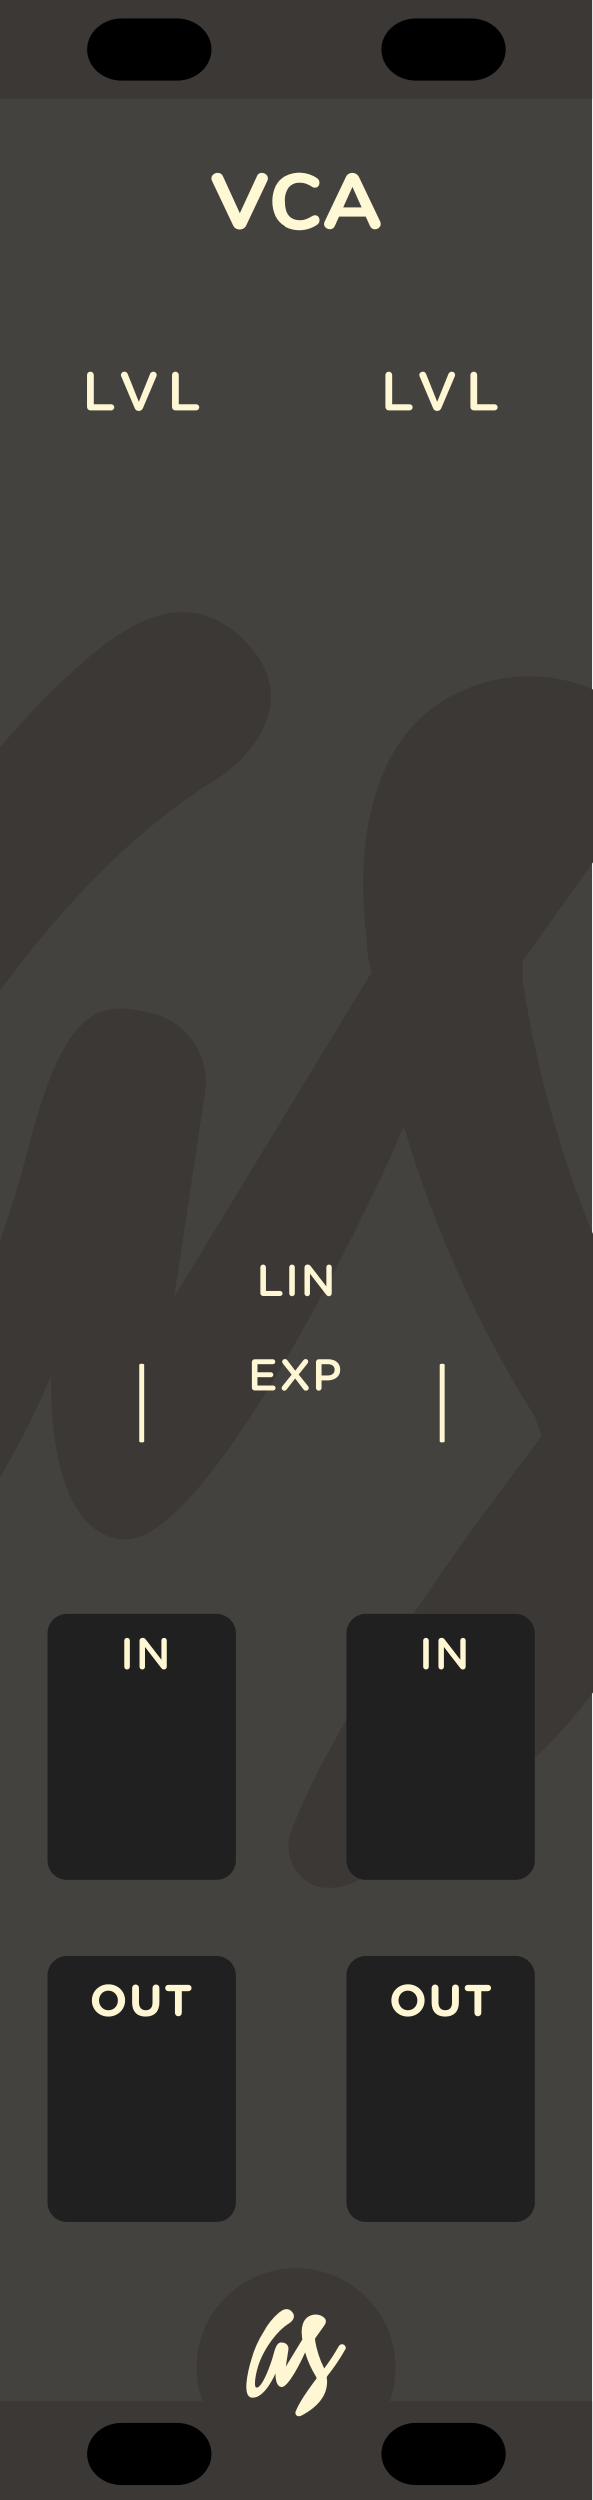
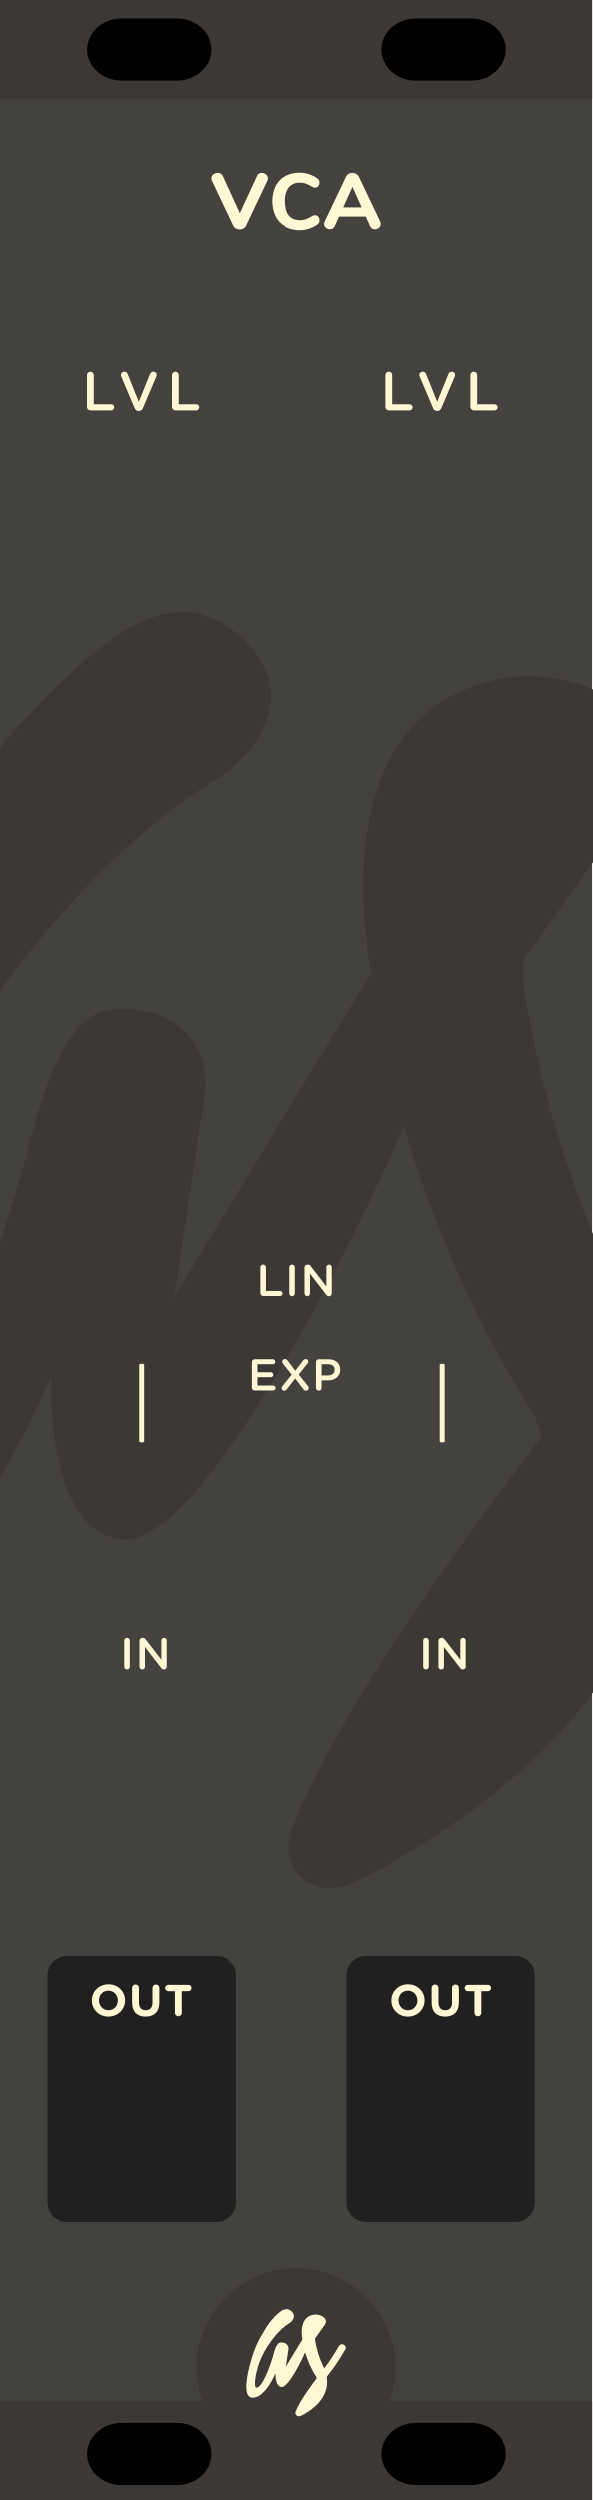
<svg xmlns="http://www.w3.org/2000/svg" width="90" height="380" viewBox="0 0 23.813 100.542" version="1.1" id="svg4541">
  <defs id="defs4535" />
  <g id="layer1" transform="translate(-61.97803,-53.7443)">
    <rect y="53.744" x="61.978" height="100.542" width="23.812" id="rect1709" style="opacity:1;vector-effect:none;fill:#44423e;fill-opacity:1;stroke:none;stroke-width:0.223;stroke-linecap:butt;stroke-linejoin:miter;stroke-miterlimit:4;stroke-dasharray:none;stroke-dashoffset:0;stroke-opacity:1" />
    <g style="fill:#3c3835;fill-opacity:1;stroke-width:0.881" id="g1661" data-name="Layer 2" transform="matrix(2.098122,0,0,2.098122,-51.9489,-652.4857)">
      <g style="fill:#3c3835;fill-opacity:1" id="g1659" data-name="Layer 1-2">
        <path id="path1657" class="cls-4" d="m 71.31,357 a 0.91,0.91 0 0 0 -0.41,-0.53 0.77,0.77 0 0 0 -0.64,-0.1 0.91,0.91 0 0 0 -0.53,0.41 43.94,43.94 0 0 1 -3.33,5.08 21.5,21.5 0 0 1 -2.08,-6.45 v -0.39 l 2,-2.81 c 0.24,-0.34 1.26,-1.56 -0.78,-2.45 a 3.15,3.15 0 0 0 -2.36,0.07 c -2.32,1 -1.92,4.26 -1.85,4.79 q 0,0.31 0.09,0.62 l -3.78,6.22 c 0,0 0.49,-3.26 0.58,-3.85 A 1.36,1.36 0 0 0 57.1,356 c -1,-0.24 -1.61,0.06 -2.27,2.65 -0.56,2.19 -2.54,7.64 -3.86,7.6 -0.78,0 -0.24,-3.41 0.68,-5.87 1.12,-2.95 3.78,-7 6.78,-8.83 0.69,-0.43 1.6,-1.5 0.66,-2.56 -1.19,-1.34 -2.46,-0.28 -3,0.13 a 14.68,14.68 0 0 0 -3.49,4.35 22.82,22.82 0 0 0 -2.81,6.33 c -1,3.25 -2.07,8.54 0.1,8.74 3,0.27 5.39,-5.56 5.39,-5.56 0,0 -0.13,3.05 1.4,3.13 1.53,0.08 4.51,-5.9 5.36,-7.92 a 22.36,22.36 0 0 0 2.5,5.55 2.87,2.87 0 0 1 0.14,0.39 c -0.34,0.47 -3.77,4.86 -4.77,7.5 a 0.82,0.82 0 0 0 0,0.72 0.79,0.79 0 0 0 0.5,0.42 1.12,1.12 0 0 0 0.74,-0.12 5.53,5.53 0 0 0 0.66,-0.35 c 4.83,-2.78 5.52,-6 5.17,-8.48 a 2.08,2.08 0 0 1 0.26,-0.4 42.2,42.2 0 0 0 3.89,-5.77 0.76,0.76 0 0 0 0.18,-0.65 z" style="fill:#3c3835;fill-opacity:1" />
      </g>
    </g>
    <rect y="150.317" x="61.978" height="3.969" width="23.812" id="rect1759" style="opacity:1;vector-effect:none;fill:#3c3835;fill-opacity:1;stroke:none;stroke-width:0.223;stroke-linecap:butt;stroke-linejoin:miter;stroke-miterlimit:4;stroke-dasharray:none;stroke-dashoffset:0;stroke-opacity:1" />
    <rect style="opacity:1;vector-effect:none;fill:#3c3835;fill-opacity:1;stroke:none;stroke-width:0.223;stroke-linecap:butt;stroke-linejoin:miter;stroke-miterlimit:4;stroke-dasharray:none;stroke-dashoffset:0;stroke-opacity:1" id="rect1806" width="23.812" height="3.969" x="61.978" y="53.744" />
    <g id="g2195" style="display:inline;stroke-width:0.881" transform="translate(61.97803,60.44709)">
      <circle r="4" cy="88.516" cx="11.906" id="circle1732" style="opacity:1;vector-effect:none;fill:#3c3835;fill-opacity:1;stroke:none;stroke-width:0.197;stroke-linecap:butt;stroke-linejoin:miter;stroke-miterlimit:4;stroke-dasharray:none;stroke-dashoffset:0;stroke-opacity:1" />
      <g transform="matrix(0.1762202,0,0,0.1762202,1.337592,24.78075)" data-name="Layer 2" id="g1738" style="fill:#fff7d4;fill-opacity:1">
        <g data-name="Layer 1-2" id="g1736" style="fill:#fff7d4;fill-opacity:1">
          <path style="fill:#fff7d4;fill-opacity:1" d="m 71.31,357 a 0.91,0.91 0 0 0 -0.41,-0.53 0.77,0.77 0 0 0 -0.64,-0.1 0.91,0.91 0 0 0 -0.53,0.41 43.94,43.94 0 0 1 -3.33,5.08 21.5,21.5 0 0 1 -2.08,-6.45 v -0.39 l 2,-2.81 c 0.24,-0.34 1.26,-1.56 -0.78,-2.45 a 3.15,3.15 0 0 0 -2.36,0.07 c -2.32,1 -1.92,4.26 -1.85,4.79 q 0,0.31 0.09,0.62 l -3.78,6.22 c 0,0 0.49,-3.26 0.58,-3.85 A 1.36,1.36 0 0 0 57.1,356 c -1,-0.24 -1.61,0.06 -2.27,2.65 -0.56,2.19 -2.54,7.64 -3.86,7.6 -0.78,0 -0.24,-3.41 0.68,-5.87 1.12,-2.95 3.78,-7 6.78,-8.83 0.69,-0.43 1.6,-1.5 0.66,-2.56 -1.19,-1.34 -2.46,-0.28 -3,0.13 a 14.68,14.68 0 0 0 -3.49,4.35 22.82,22.82 0 0 0 -2.81,6.33 c -1,3.25 -2.07,8.54 0.1,8.74 3,0.27 5.39,-5.56 5.39,-5.56 0,0 -0.13,3.05 1.4,3.13 1.53,0.08 4.51,-5.9 5.36,-7.92 a 22.36,22.36 0 0 0 2.5,5.55 2.87,2.87 0 0 1 0.14,0.39 c -0.34,0.47 -3.77,4.86 -4.77,7.5 a 0.82,0.82 0 0 0 0,0.72 0.79,0.79 0 0 0 0.5,0.42 1.12,1.12 0 0 0 0.74,-0.12 5.53,5.53 0 0 0 0.66,-0.35 c 4.83,-2.78 5.52,-6 5.17,-8.48 a 2.08,2.08 0 0 1 0.26,-0.4 42.2,42.2 0 0 0 3.89,-5.77 0.76,0.76 0 0 0 0.18,-0.65 z" class="cls-4" id="path1734" />
        </g>
      </g>
    </g>
    <rect style="display:inline;opacity:1;vector-effect:none;fill:#000000;fill-opacity:1;stroke:none;stroke-width:0.152;stroke-linecap:butt;stroke-linejoin:miter;stroke-miterlimit:4;stroke-dasharray:none;stroke-dashoffset:0;stroke-opacity:1" id="rect863" width="5" height="2.5" x="65.482" y="151.186" ry="1.392" />
    <path id="rect865" d="m 78.709,151.186 c -0.771,0 -1.392,0.558 -1.392,1.25 0,0.693 0.621,1.25 1.392,1.25 h 2.215 c 0.771,0 1.392,-0.558 1.392,-1.25 0,-0.692 -0.621,-1.25 -1.392,-1.25 z" style="display:inline;opacity:1;vector-effect:none;fill:#000000;fill-opacity:1;stroke:none;stroke-width:0.152;stroke-linecap:butt;stroke-linejoin:miter;stroke-miterlimit:4;stroke-dasharray:none;stroke-dashoffset:0;stroke-opacity:1" />
    <rect ry="1.392" y="54.486" x="65.482" height="2.5" width="5" id="rect861" style="display:inline;opacity:1;vector-effect:none;fill:#000000;fill-opacity:1;stroke:none;stroke-width:0.152;stroke-linecap:butt;stroke-linejoin:miter;stroke-miterlimit:4;stroke-dasharray:none;stroke-dashoffset:0;stroke-opacity:1" />
    <path id="path1191" d="m 78.709,54.486 c -0.771,0 -1.392,0.558 -1.392,1.25 0,0.692 0.621,1.25 1.392,1.25 h 2.215 c 0.771,0 1.392,-0.558 1.392,-1.25 0,-0.693 -0.621,-1.25 -1.392,-1.25 z" style="display:inline;opacity:1;vector-effect:none;fill:#000000;fill-opacity:1;stroke:none;stroke-width:0.152;stroke-linecap:butt;stroke-linejoin:miter;stroke-miterlimit:4;stroke-dasharray:none;stroke-dashoffset:0;stroke-opacity:1" />
    <g transform="matrix(0.2645833,0,0,0.2645833,-22.62117,-13.36653)" id="g2289">
      <path d="m 39.27,155.76 a 0.85,0.85 0 0 1 0.46,-0.13 1,1 0 0 1 0.65,0.24 0.74,0.74 0 0 1 0.29,0.59 0.85,0.85 0 0 1 -0.08,0.36 l -3.24,6.84 a 0.94,0.94 0 0 1 -0.4,0.43 1.18,1.18 0 0 1 -1.15,0 0.94,0.94 0 0 1 -0.4,-0.43 l -3.24,-6.84 a 0.77,0.77 0 0 1 -0.08,-0.35 0.74,0.74 0 0 1 0.3,-0.6 1,1 0 0 1 0.67,-0.24 0.88,0.88 0 0 1 0.46,0.13 0.79,0.79 0 0 1 0.32,0.38 l 2.57,5.62 2.6,-5.62 a 0.8,0.8 0 0 1 0.27,-0.38 z" transform="translate(319.8,124.29)" style="fill:#fff8d5" id="path2283" />
      <path d="m 43.28,163.75 a 3.55,3.55 0 0 1 -1.44,-1.51 5.51,5.51 0 0 1 0,-4.6 3.56,3.56 0 0 1 1.44,-1.51 4.73,4.73 0 0 1 4.9,0.34 0.92,0.92 0 0 1 0.25,0.29 0.8,0.8 0 0 1 0.07,0.36 0.84,0.84 0 0 1 -0.17,0.53 0.52,0.52 0 0 1 -0.43,0.22 0.93,0.93 0 0 1 -0.29,0 1.15,1.15 0 0 1 -0.28,-0.15 4.06,4.06 0 0 0 -0.89,-0.45 2.72,2.72 0 0 0 -0.88,-0.14 2.11,2.11 0 0 0 -1.73,0.71 3.32,3.32 0 0 0 -0.58,2.13 q 0,2.86 2.32,2.86 a 2.53,2.53 0 0 0 0.84,-0.14 5.29,5.29 0 0 0 0.92,-0.45 1.74,1.74 0 0 1 0.3,-0.15 0.84,0.84 0 0 1 0.28,0 0.52,0.52 0 0 1 0.43,0.22 0.84,0.84 0 0 1 0.17,0.53 0.77,0.77 0 0 1 -0.08,0.37 0.89,0.89 0 0 1 -0.25,0.28 4.73,4.73 0 0 1 -4.9,0.34 z" transform="translate(319.8,124.29)" style="fill:#fff8d5" id="path2285" />
      <path d="m 57.81,163.41 a 0.72,0.72 0 0 1 -0.27,0.57 0.91,0.91 0 0 1 -0.62,0.23 0.81,0.81 0 0 1 -0.43,-0.13 0.79,0.79 0 0 1 -0.31,-0.38 l -0.64,-1.42 h -4.06 l -0.64,1.42 a 0.78,0.78 0 0 1 -0.74,0.5 0.94,0.94 0 0 1 -0.62,-0.23 0.72,0.72 0 0 1 -0.28,-0.57 1,1 0 0 1 0.1,-0.38 l 3.24,-6.8 a 0.94,0.94 0 0 1 0.4,-0.44 1.13,1.13 0 0 1 0.56,-0.15 1.11,1.11 0 0 1 0.58,0.16 1.07,1.07 0 0 1 0.41,0.43 l 3.24,6.8 a 1,1 0 0 1 0.08,0.39 z m -5.7,-2.53 h 2.8 l -1.39,-3.12 z" transform="translate(319.8,124.29)" style="fill:#fff8d5" id="path2287" />
    </g>
  </g>
  <g id="layer2">
    <g transform="matrix(0.2760238,0,0,0.2760238,239.6447,-41.1702)" style="fill:#fff7d4;fill-opacity:1;stroke-width:0.919" id="g1005">
      <path id="path11726" d="m -855.523,208.447 c 0,0.281 0.219,0.5 0.5,0.5 h 3.016 c 0.25,0 0.453,-0.203 0.453,-0.453 0,-0.25 -0.203,-0.438 -0.453,-0.438 h -2.531 v -4.266 c 0,-0.266 -0.219,-0.484 -0.484,-0.484 -0.281,0 -0.5,0.219 -0.5,0.484 z m 0,0" style="fill:#fff7d4;fill-opacity:1;stroke:none;stroke-width:0.881" />
      <path id="path11718" d="m -848.01,209.025 h 0.047 c 0.281,0 0.469,-0.156 0.578,-0.391 l 1.969,-4.641 c 0.016,-0.062 0.047,-0.141 0.047,-0.219 0,-0.266 -0.219,-0.469 -0.484,-0.469 -0.234,0 -0.422,0.156 -0.484,0.328 l -1.641,4.062 -1.609,-4.031 c -0.078,-0.219 -0.25,-0.359 -0.5,-0.359 -0.281,0 -0.5,0.219 -0.5,0.484 0,0.078 0.031,0.156 0.062,0.234 l 1.953,4.609 c 0.109,0.234 0.281,0.391 0.562,0.391 z m 0,0" style="fill:#fff7d4;fill-opacity:1;stroke:none;stroke-width:0.881" />
      <path id="path11710" d="m -843.139,208.447 c 0,0.281 0.219,0.5 0.5,0.5 h 3.016 c 0.25,0 0.453,-0.203 0.453,-0.453 0,-0.25 -0.203,-0.438 -0.453,-0.438 h -2.531 v -4.266 c 0,-0.266 -0.219,-0.484 -0.484,-0.484 -0.281,0 -0.5,0.219 -0.5,0.484 z m 0,0" style="fill:#fff7d4;fill-opacity:1;stroke:none;stroke-width:0.881" />
    </g>
    <g transform="translate(-4.860342,-2.645819)" id="g1942" style="display:inline">
      <path style="display:inline;fill:#202020;fill-opacity:1;fill-rule:nonzero;stroke:none;stroke-width:0.233" d="m 26.369,82.091 c 0,-0.43 -0.353,-0.782 -0.783,-0.782 h -6.01 c -0.43,0 -0.783,0.351 -0.783,0.782 v 9.134 c 0,0.43 0.353,0.783 0.783,0.783 h 6.01 c 0.43,0 0.783,-0.353 0.783,-0.783 z m 0,0" id="path1934" />
      <path id="path1936" d="m 21.263,83.747 c 0.388,0 0.673,-0.293 0.673,-0.651 0,-0.358 -0.28,-0.647 -0.668,-0.647 -0.388,0 -0.668,0.293 -0.668,0.647 v 0.004 c 0,0.358 0.28,0.647 0.664,0.647 z m 0.004,-0.254 c -0.22,0 -0.38,-0.181 -0.38,-0.397 0,-0.216 0.155,-0.392 0.375,-0.392 0.224,0 0.384,0.177 0.384,0.392 v 0.004 c 0,0.216 -0.155,0.392 -0.38,0.392 z m 0,0" style="display:inline;fill:#fff7d4;fill-opacity:1;stroke:none;stroke-width:0.233" />
      <path id="path1938" d="m 22.763,83.747 c 0.341,0 0.552,-0.19 0.552,-0.569 V 82.595 c 0,-0.078 -0.06,-0.138 -0.138,-0.138 -0.078,0 -0.138,0.06 -0.138,0.138 v 0.595 c 0,0.198 -0.104,0.302 -0.272,0.302 -0.168,0 -0.272,-0.108 -0.272,-0.311 V 82.595 c 0,-0.078 -0.06,-0.138 -0.138,-0.138 -0.073,0 -0.138,0.06 -0.138,0.138 v 0.591 c 0,0.371 0.207,0.561 0.543,0.561 z m 0,0" style="display:inline;fill:#fff7d4;fill-opacity:1;stroke:none;stroke-width:0.233" />
      <path id="path1940" d="m 23.941,83.596 c 0,0.078 0.06,0.138 0.138,0.138 0.078,0 0.138,-0.06 0.138,-0.138 v -0.871 h 0.263 c 0.073,0 0.129,-0.056 0.129,-0.129 0,-0.069 -0.056,-0.125 -0.129,-0.125 h -0.807 c -0.069,0 -0.125,0.056 -0.125,0.125 0,0.073 0.056,0.129 0.125,0.129 H 23.941 Z m 0,0" style="display:inline;fill:#fff7d4;fill-opacity:1;stroke:none;stroke-width:0.233" />
    </g>
-     <g transform="translate(11.63536)" id="g1956">
-       <g transform="translate(-5.820833,-196.4583)" id="g1948">
-         <g style="display:inline" id="g1946" transform="translate(-10.67487,180.0542)">
-           <path id="path1944" d="m 26.369,82.091 c 0,-0.43 -0.353,-0.782 -0.783,-0.782 h -6.01 c -0.43,0 -0.783,0.351 -0.783,0.782 v 9.134 c 0,0.43 0.353,0.783 0.783,0.783 h 6.01 c 0.43,0 0.783,-0.353 0.783,-0.783 z m 0,0" style="display:inline;fill:#202020;fill-opacity:1;fill-rule:nonzero;stroke:none;stroke-width:0.233" />
-         </g>
-       </g>
-       <g id="g1954" style="fill:#fff7d4;fill-opacity:1;stroke-width:0.919" transform="matrix(0.2760238,0,0,0.2760238,246.0011,-18.27371)">
-         <path style="fill:#fff7d4;fill-opacity:1;stroke:none;stroke-width:0.881" d="m -871.725,309.059 c 0,0.219 0.188,0.391 0.406,0.391 0.219,0 0.406,-0.172 0.406,-0.391 v -3.828 c 0,-0.219 -0.188,-0.391 -0.406,-0.391 -0.219,0 -0.406,0.172 -0.406,0.391 z m 0,0" id="path1950" />
-         <path style="fill:#fff7d4;fill-opacity:1;stroke:none;stroke-width:0.881" d="m -869.503,309.059 c 0,0.219 0.188,0.391 0.406,0.391 0.219,0 0.391,-0.172 0.391,-0.391 v -2.891 l 2.344,3.031 c 0.109,0.141 0.219,0.25 0.406,0.25 h 0.031 c 0.219,0 0.391,-0.188 0.391,-0.406 v -3.812 c 0,-0.219 -0.172,-0.391 -0.391,-0.391 -0.219,0 -0.391,0.172 -0.391,0.391 v 2.797 l -2.281,-2.953 c -0.109,-0.141 -0.219,-0.234 -0.406,-0.234 h -0.094 c -0.219,0 -0.406,0.188 -0.406,0.406 z m 0,0" id="path1952" />
-       </g>
+     <g transform="matrix(0.2760238,0,0,0.2760238,257.6364,-18.27371)" style="fill:#fff7d4;fill-opacity:1;stroke-width:0.919" id="g1954">
+       <path id="path1950" d="m -871.725,309.059 c 0,0.219 0.188,0.391 0.406,0.391 0.219,0 0.406,-0.172 0.406,-0.391 v -3.828 c 0,-0.219 -0.188,-0.391 -0.406,-0.391 -0.219,0 -0.406,0.172 -0.406,0.391 z m 0,0" style="fill:#fff7d4;fill-opacity:1;stroke:none;stroke-width:0.881" />
+       <path id="path1952" d="m -869.503,309.059 c 0,0.219 0.188,0.391 0.406,0.391 0.219,0 0.391,-0.172 0.391,-0.391 v -2.891 l 2.344,3.031 c 0.109,0.141 0.219,0.25 0.406,0.25 h 0.031 c 0.219,0 0.391,-0.188 0.391,-0.406 v -3.812 c 0,-0.219 -0.172,-0.391 -0.391,-0.391 -0.219,0 -0.391,0.172 -0.391,0.391 v 2.797 l -2.281,-2.953 c -0.109,-0.141 -0.219,-0.234 -0.406,-0.234 h -0.094 c -0.219,0 -0.406,0.188 -0.406,0.406 z m 0,0" style="fill:#fff7d4;fill-opacity:1;stroke:none;stroke-width:0.881" />
    </g>
    <g style="display:inline" id="g1026" transform="translate(-16.88191,-2.645819)">
      <path id="path25377" d="m 26.369,82.091 c 0,-0.43 -0.353,-0.782 -0.783,-0.782 h -6.01 c -0.43,0 -0.783,0.351 -0.783,0.782 v 9.134 c 0,0.43 0.353,0.783 0.783,0.783 h 6.01 c 0.43,0 0.783,-0.353 0.783,-0.783 z m 0,0" style="display:inline;fill:#202020;fill-opacity:1;fill-rule:nonzero;stroke:none;stroke-width:0.233" />
      <g id="g896" transform="translate(-0.023128)">
        <path id="path12074" d="m 21.263,83.747 c 0.388,0 0.673,-0.293 0.673,-0.651 0,-0.358 -0.28,-0.647 -0.668,-0.647 -0.388,0 -0.668,0.293 -0.668,0.647 v 0.004 c 0,0.358 0.28,0.647 0.664,0.647 z m 0.004,-0.254 c -0.22,0 -0.38,-0.181 -0.38,-0.397 0,-0.216 0.155,-0.392 0.375,-0.392 0.224,0 0.384,0.177 0.384,0.392 v 0.004 c 0,0.216 -0.155,0.392 -0.38,0.392 z m 0,0" style="display:inline;fill:#fff7d4;fill-opacity:1;stroke:none;stroke-width:0.233" />
        <path id="path12070" d="m 22.763,83.747 c 0.341,0 0.552,-0.19 0.552,-0.569 V 82.595 c 0,-0.078 -0.06,-0.138 -0.138,-0.138 -0.078,0 -0.138,0.06 -0.138,0.138 v 0.595 c 0,0.198 -0.104,0.302 -0.272,0.302 -0.168,0 -0.272,-0.108 -0.272,-0.311 V 82.595 c 0,-0.078 -0.06,-0.138 -0.138,-0.138 -0.073,0 -0.138,0.06 -0.138,0.138 v 0.591 c 0,0.371 0.207,0.561 0.543,0.561 z m 0,0" style="display:inline;fill:#fff7d4;fill-opacity:1;stroke:none;stroke-width:0.233" />
        <path id="path12066" d="m 23.941,83.596 c 0,0.078 0.06,0.138 0.138,0.138 0.078,0 0.138,-0.06 0.138,-0.138 v -0.871 h 0.263 c 0.073,0 0.129,-0.056 0.129,-0.129 0,-0.069 -0.056,-0.125 -0.129,-0.125 h -0.807 c -0.069,0 -0.125,0.056 -0.125,0.125 0,0.073 0.056,0.129 0.125,0.129 H 23.941 Z m 0,0" style="display:inline;fill:#fff7d4;fill-opacity:1;stroke:none;stroke-width:0.233" />
      </g>
    </g>
-     <g id="g1271" transform="translate(-0.3862016)">
-       <g id="g1598" transform="translate(-5.820833,-196.4583)">
-         <g transform="translate(-10.67487,180.0542)" id="g1528" style="display:inline">
-           <path style="display:inline;fill:#202020;fill-opacity:1;fill-rule:nonzero;stroke:none;stroke-width:0.233" d="m 26.369,82.091 c 0,-0.43 -0.353,-0.782 -0.783,-0.782 h -6.01 c -0.43,0 -0.783,0.351 -0.783,0.782 v 9.134 c 0,0.43 0.353,0.783 0.783,0.783 h 6.01 c 0.43,0 0.783,-0.353 0.783,-0.783 z m 0,0" id="path1520" />
-         </g>
-       </g>
-       <g transform="matrix(0.2760238,0,0,0.2760238,246.0011,-18.27371)" style="fill:#fff7d4;fill-opacity:1;stroke-width:0.919" id="g1263">
-         <path id="path1259" d="m -871.725,309.059 c 0,0.219 0.188,0.391 0.406,0.391 0.219,0 0.406,-0.172 0.406,-0.391 v -3.828 c 0,-0.219 -0.188,-0.391 -0.406,-0.391 -0.219,0 -0.406,0.172 -0.406,0.391 z m 0,0" style="fill:#fff7d4;fill-opacity:1;stroke:none;stroke-width:0.881" />
-         <path id="path1261" d="m -869.503,309.059 c 0,0.219 0.188,0.391 0.406,0.391 0.219,0 0.391,-0.172 0.391,-0.391 v -2.891 l 2.344,3.031 c 0.109,0.141 0.219,0.25 0.406,0.25 h 0.031 c 0.219,0 0.391,-0.188 0.391,-0.406 v -3.812 c 0,-0.219 -0.172,-0.391 -0.391,-0.391 -0.219,0 -0.391,0.172 -0.391,0.391 v 2.797 l -2.281,-2.953 c -0.109,-0.141 -0.219,-0.234 -0.406,-0.234 h -0.094 c -0.219,0 -0.406,0.188 -0.406,0.406 z m 0,0" style="fill:#fff7d4;fill-opacity:1;stroke:none;stroke-width:0.881" />
-       </g>
+     <g id="g1263" style="fill:#fff7d4;fill-opacity:1;stroke-width:0.919" transform="matrix(0.2760238,0,0,0.2760238,245.6149,-18.27371)">
+       <path style="fill:#fff7d4;fill-opacity:1;stroke:none;stroke-width:0.881" d="m -871.725,309.059 c 0,0.219 0.188,0.391 0.406,0.391 0.219,0 0.406,-0.172 0.406,-0.391 v -3.828 c 0,-0.219 -0.188,-0.391 -0.406,-0.391 -0.219,0 -0.406,0.172 -0.406,0.391 z m 0,0" id="path1259" />
+       <path style="fill:#fff7d4;fill-opacity:1;stroke:none;stroke-width:0.881" d="m -869.503,309.059 c 0,0.219 0.188,0.391 0.406,0.391 0.219,0 0.391,-0.172 0.391,-0.391 v -2.891 l 2.344,3.031 c 0.109,0.141 0.219,0.25 0.406,0.25 h 0.031 c 0.219,0 0.391,-0.188 0.391,-0.406 v -3.812 c 0,-0.219 -0.172,-0.391 -0.391,-0.391 -0.219,0 -0.391,0.172 -0.391,0.391 v 2.797 l -2.281,-2.953 c -0.109,-0.141 -0.219,-0.234 -0.406,-0.234 h -0.094 c -0.219,0 -0.406,0.188 -0.406,0.406 z m 0,0" id="path1261" />
    </g>
    <g transform="matrix(0.2760238,0,0,0.2760238,240.2944,-21.15234)" style="fill:#fff7d4;fill-opacity:1;stroke-width:0.919" id="g1015">
      <path id="path11694" d="m -832.621,265.052 c 0,0.234 0.188,0.406 0.406,0.406 h 2.453 c 0.203,0 0.375,-0.156 0.375,-0.359 0,-0.203 -0.172,-0.375 -0.375,-0.375 h -2.047 v -3.453 c 0,-0.219 -0.188,-0.391 -0.406,-0.391 -0.219,0 -0.406,0.172 -0.406,0.391 z m 0,0" style="fill:#fff7d4;fill-opacity:1;stroke:none;stroke-width:0.881" />
      <path id="path11690" d="m -828.414,265.099 c 0,0.219 0.188,0.391 0.406,0.391 0.219,0 0.406,-0.172 0.406,-0.391 v -3.828 c 0,-0.219 -0.188,-0.391 -0.406,-0.391 -0.219,0 -0.406,0.172 -0.406,0.391 z m 0,0" style="fill:#fff7d4;fill-opacity:1;stroke:none;stroke-width:0.881" />
      <path id="path11686" d="m -826.192,265.099 c 0,0.219 0.188,0.391 0.406,0.391 0.219,0 0.391,-0.172 0.391,-0.391 v -2.891 l 2.344,3.031 c 0.109,0.141 0.219,0.25 0.406,0.25 h 0.031 c 0.219,0 0.391,-0.188 0.391,-0.406 v -3.812 c 0,-0.219 -0.172,-0.391 -0.391,-0.391 -0.219,0 -0.391,0.172 -0.391,0.391 v 2.797 l -2.281,-2.953 c -0.109,-0.141 -0.219,-0.234 -0.406,-0.234 h -0.094 c -0.219,0 -0.406,0.188 -0.406,0.406 z m 0,0" style="fill:#fff7d4;fill-opacity:1;stroke:none;stroke-width:0.881" />
    </g>
    <g transform="matrix(0.2760238,0,0,0.2760238,251.6263,-17.35235)" style="fill:#fff7d4;fill-opacity:1;stroke-width:0.919" id="g1010">
      <path id="path11674" d="m -874.505,265.459 h 2.688 c 0.188,0 0.359,-0.156 0.359,-0.359 0,-0.188 -0.172,-0.359 -0.359,-0.359 h -2.281 v -1.219 h 1.953 c 0.188,0 0.359,-0.156 0.359,-0.344 0,-0.203 -0.172,-0.375 -0.359,-0.375 h -1.953 v -1.172 h 2.25 c 0.188,0 0.344,-0.156 0.344,-0.359 0,-0.203 -0.156,-0.359 -0.344,-0.359 h -2.656 c -0.219,0 -0.406,0.172 -0.406,0.406 v 3.734 c 0,0.234 0.188,0.406 0.406,0.406 z m 0,0" style="fill:#fff7d4;fill-opacity:1;stroke:none;stroke-width:0.881" />
      <path id="path11670" d="m -870.578,265.115 c 0,0.234 0.188,0.375 0.375,0.375 0.172,0 0.281,-0.078 0.391,-0.219 l 1.203,-1.562 1.219,1.594 c 0.094,0.125 0.188,0.188 0.359,0.188 0.234,0 0.406,-0.172 0.406,-0.391 0,-0.109 -0.062,-0.219 -0.125,-0.297 l -1.344,-1.672 1.266,-1.578 c 0.078,-0.109 0.125,-0.188 0.125,-0.312 0,-0.219 -0.188,-0.359 -0.359,-0.359 -0.172,0 -0.281,0.078 -0.391,0.219 l -1.141,1.484 -1.141,-1.516 c -0.109,-0.125 -0.203,-0.188 -0.375,-0.188 -0.219,0 -0.391,0.172 -0.391,0.391 0,0.109 0.062,0.203 0.125,0.297 l 1.266,1.578 -1.344,1.672 c -0.078,0.094 -0.125,0.188 -0.125,0.297 z m 0,0" style="fill:#fff7d4;fill-opacity:1;stroke:none;stroke-width:0.881" />
      <path id="path11666" d="m -865.572,265.099 c 0,0.219 0.188,0.391 0.406,0.391 0.219,0 0.406,-0.172 0.406,-0.391 v -1.109 h 0.891 c 1,0 1.828,-0.531 1.828,-1.547 v -0.016 c 0,-0.922 -0.672,-1.516 -1.734,-1.516 h -1.391 c -0.219,0 -0.406,0.172 -0.406,0.406 z m 0.812,-1.828 v -1.641 h 0.922 c 0.594,0 0.984,0.281 0.984,0.812 v 0.016 c 0,0.484 -0.375,0.812 -0.984,0.812 z m 0,0" style="fill:#fff7d4;fill-opacity:1;stroke:none;stroke-width:0.881" />
    </g>
    <g id="g1576" transform="matrix(1.006925,0,0,0.3988115,-0.0813104,34.69831)">
      <path style="fill:none;stroke:#fff7d4;stroke-width:0.197;stroke-linecap:round;stroke-linejoin:round;stroke-miterlimit:10;stroke-dasharray:none;stroke-opacity:1" d="m 5.741,58.355 v -7.737" id="path30663" />
      <path id="path887" d="m 17.742,58.355 v -7.737" style="fill:none;stroke:#fff7d4;stroke-width:0.197;stroke-linecap:round;stroke-linejoin:round;stroke-miterlimit:10;stroke-dasharray:none;stroke-opacity:1" />
    </g>
    <g id="g912" style="fill:#fff7d4;fill-opacity:1;stroke-width:0.919" transform="matrix(0.2760238,0,0,0.2760238,251.6447,-41.1702)">
      <path style="fill:#fff7d4;fill-opacity:1;stroke:none;stroke-width:0.881" d="m -855.523,208.447 c 0,0.281 0.219,0.5 0.5,0.5 h 3.016 c 0.25,0 0.453,-0.203 0.453,-0.453 0,-0.25 -0.203,-0.438 -0.453,-0.438 h -2.531 v -4.266 c 0,-0.266 -0.219,-0.484 -0.484,-0.484 -0.281,0 -0.5,0.219 -0.5,0.484 z m 0,0" id="path906" />
      <path style="fill:#fff7d4;fill-opacity:1;stroke:none;stroke-width:0.881" d="m -848.01,209.025 h 0.047 c 0.281,0 0.469,-0.156 0.578,-0.391 l 1.969,-4.641 c 0.016,-0.062 0.047,-0.141 0.047,-0.219 0,-0.266 -0.219,-0.469 -0.484,-0.469 -0.234,0 -0.422,0.156 -0.484,0.328 l -1.641,4.062 -1.609,-4.031 c -0.078,-0.219 -0.25,-0.359 -0.5,-0.359 -0.281,0 -0.5,0.219 -0.5,0.484 0,0.078 0.031,0.156 0.062,0.234 l 1.953,4.609 c 0.109,0.234 0.281,0.391 0.562,0.391 z m 0,0" id="path908" />
      <path style="fill:#fff7d4;fill-opacity:1;stroke:none;stroke-width:0.881" d="m -843.139,208.447 c 0,0.281 0.219,0.5 0.5,0.5 h 3.016 c 0.25,0 0.453,-0.203 0.453,-0.453 0,-0.25 -0.203,-0.438 -0.453,-0.438 h -2.531 v -4.266 c 0,-0.266 -0.219,-0.484 -0.484,-0.484 -0.281,0 -0.5,0.219 -0.5,0.484 z m 0,0" id="path910" />
    </g>
  </g>
</svg>
